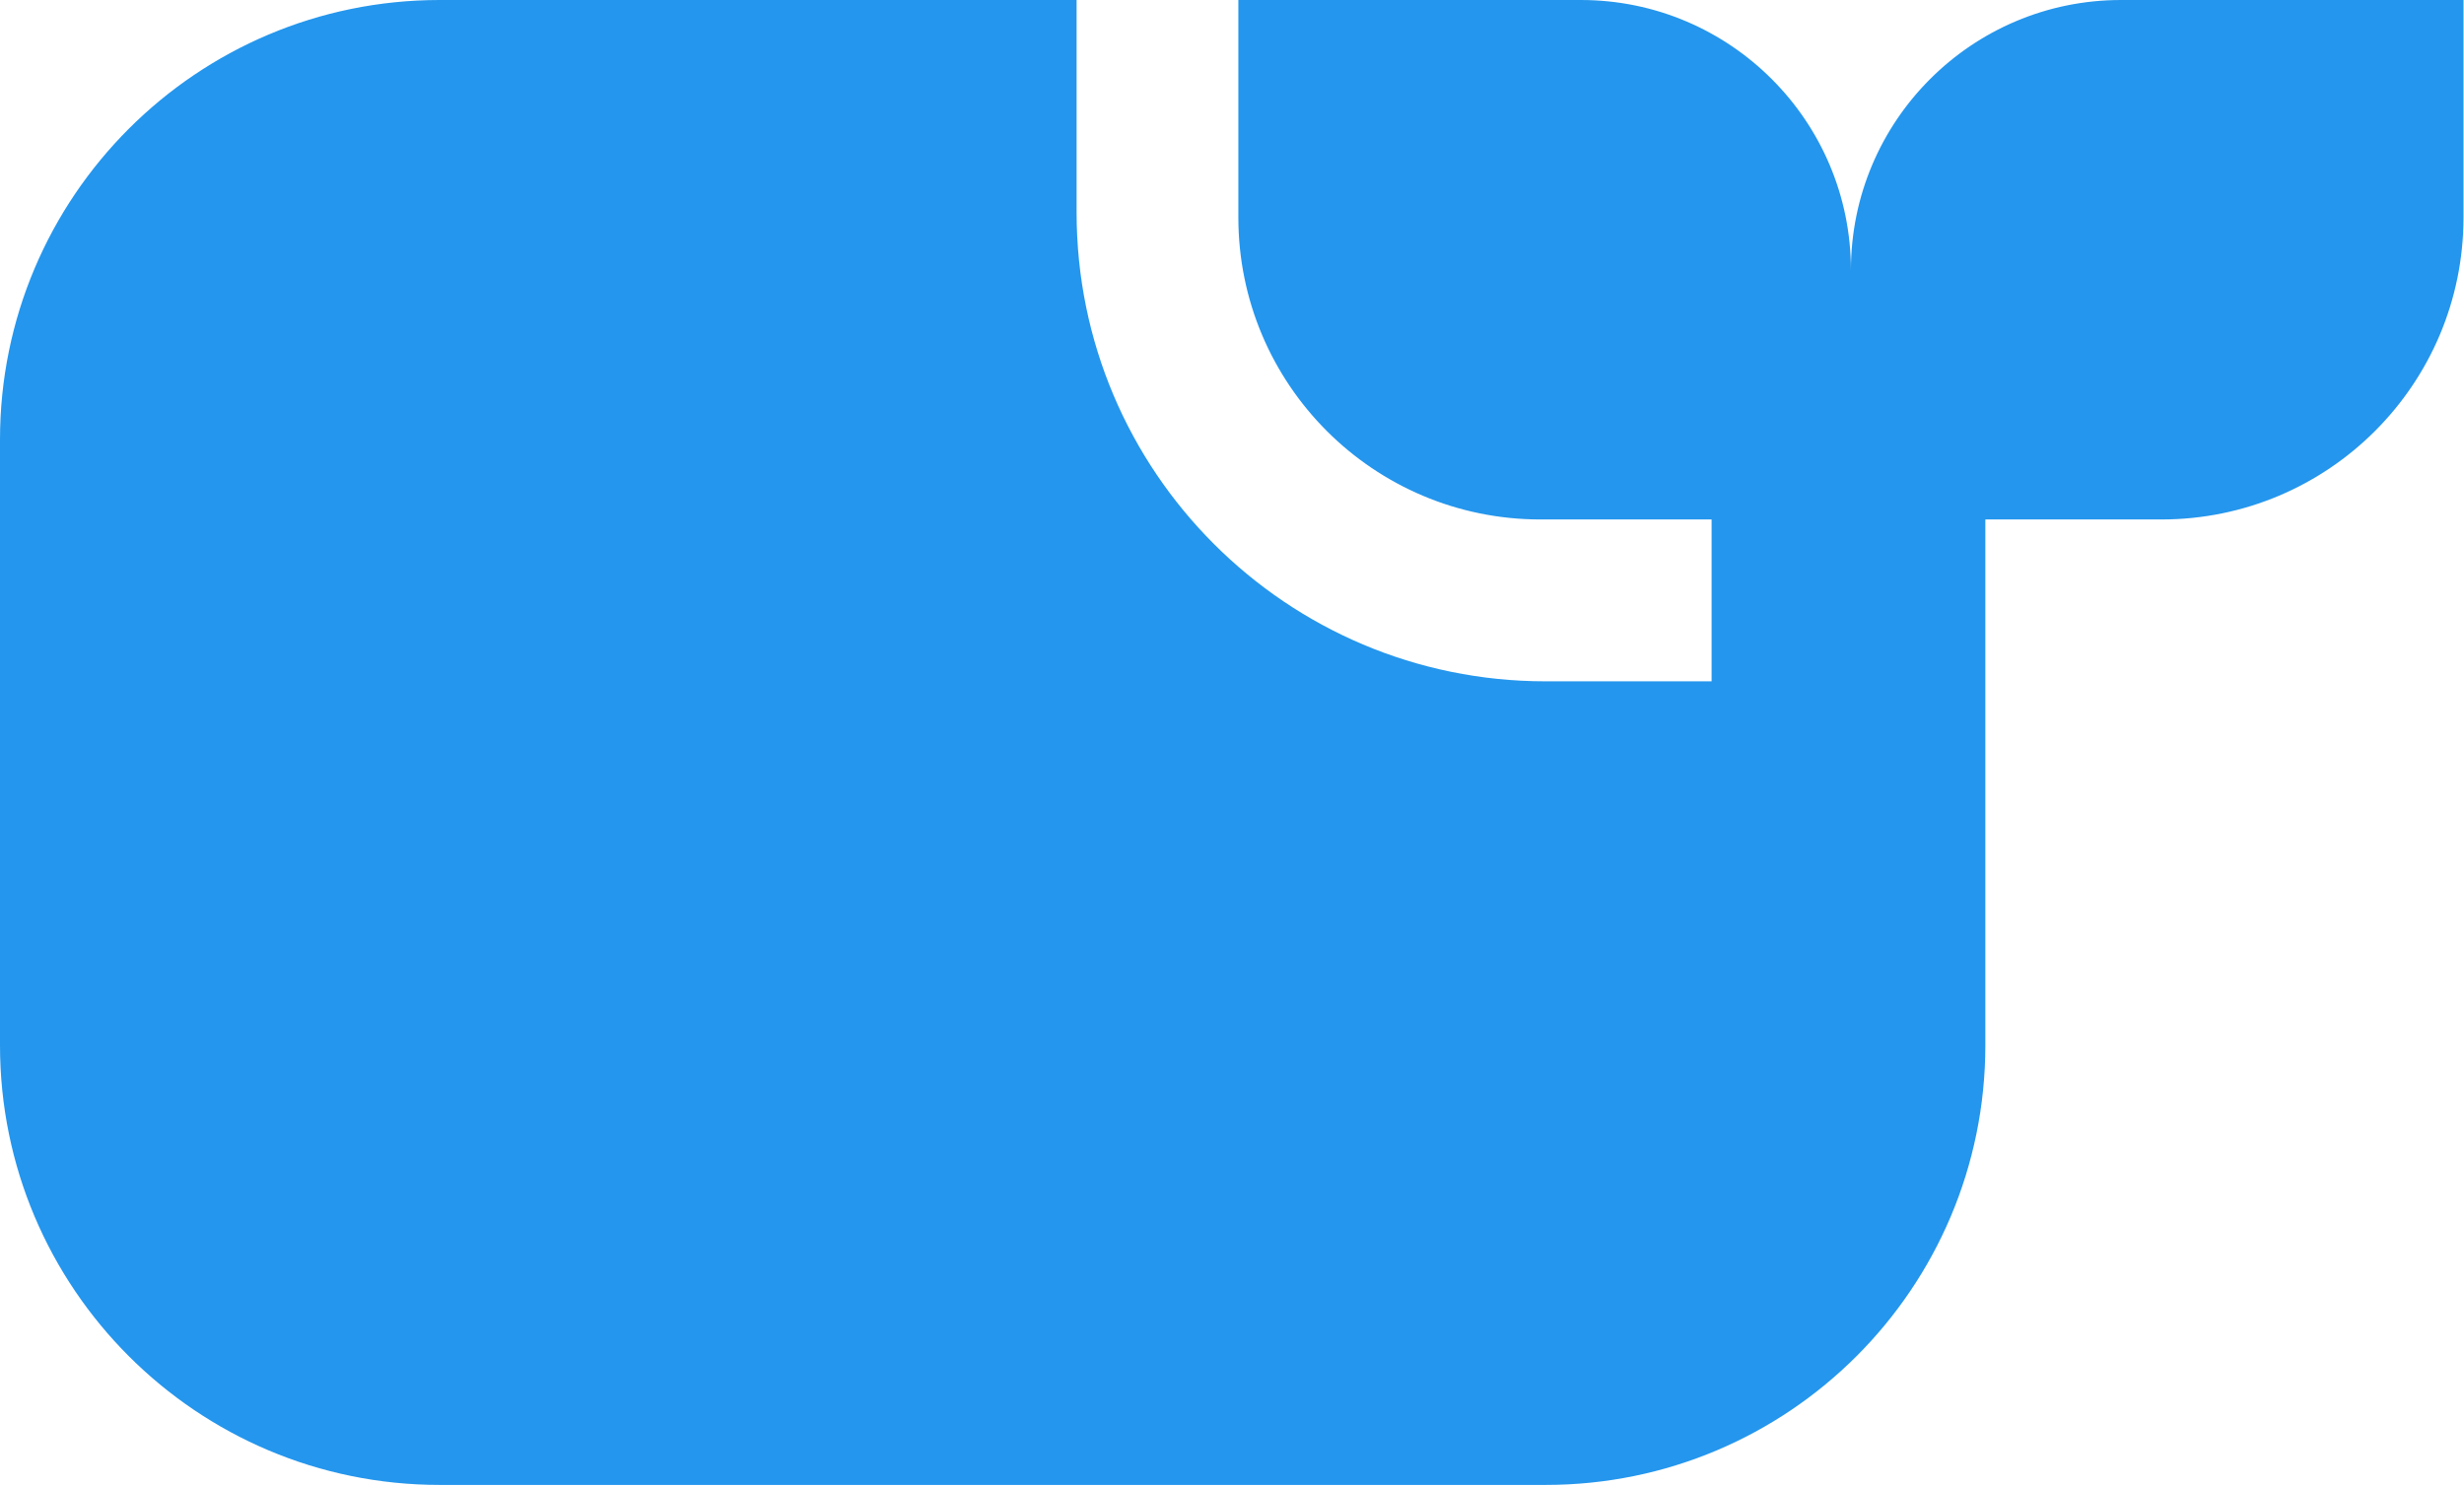
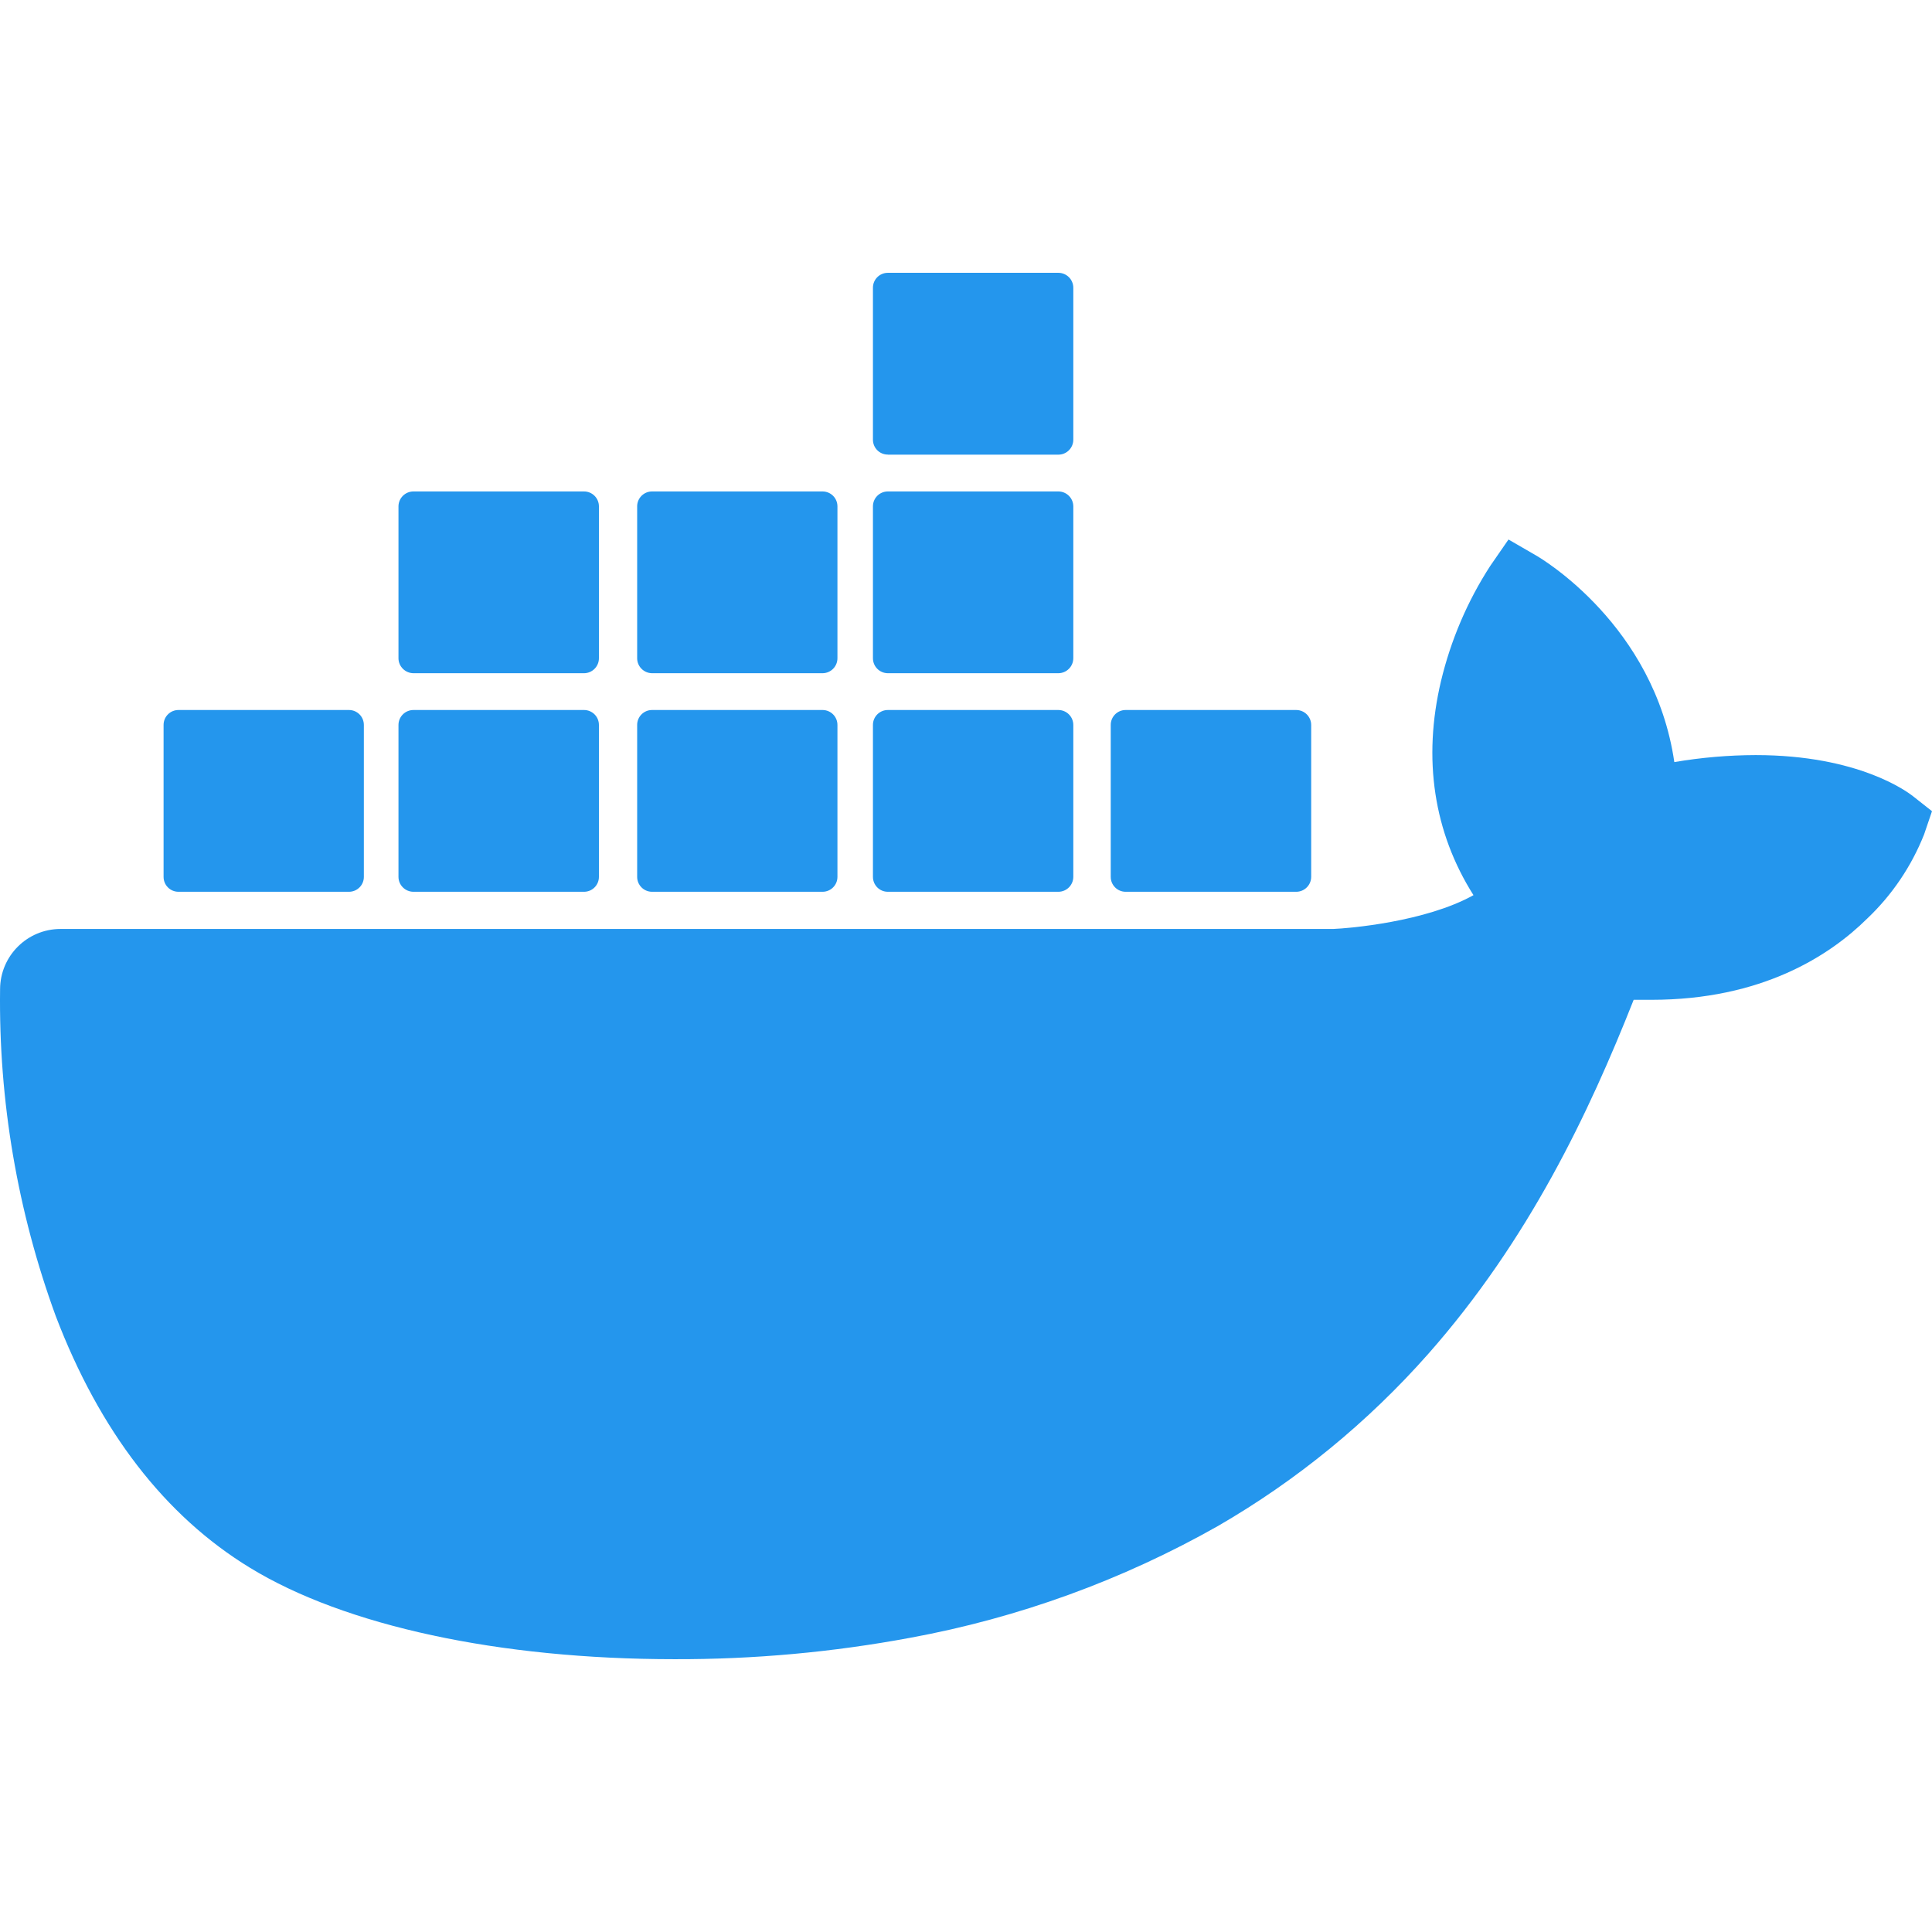
- <svg xmlns="http://www.w3.org/2000/svg" viewBox="0 0 1252 755" role="img" aria-label="Docker">
-   <path fill="#2496ed" d="M1077.76,0c-75.81,0-137.27,61.46-137.27,137.27C940.48,61.46,879.02,0,803.21,0h-173.98v110.51c0,84.77,68.72,153.49,153.49,153.49h86.97v82.26h-84.37c-131.59,0-238.28-106.66-238.28-238.25V0H223.46C100.04,0,0,100.03,0,223.43v307.8c0,123.4,100.04,223.43,223.46,223.43h561.87c123.42,0,223.46-100.03,223.46-223.43v-267.23h89.46c84.77,0,153.49-68.72,153.49-153.49V0h-173.98Z" />
+ <svg xmlns="http://www.w3.org/2000/svg" viewBox="0 0 24 24" role="img" aria-label="Docker">
+   <path fill="#2496ed" d="M13.983 11.078h2.119a.186.186 0 00.186-.185V9.006a.186.186 0 00-.186-.186h-2.119a.185.185 0 00-.185.185v1.888c0 .102.083.185.185.185m-2.954-5.43h2.118a.186.186 0 00.186-.186V3.574a.186.186 0 00-.186-.185h-2.118a.185.185 0 00-.185.185v1.888c0 .102.082.185.185.185m0 2.716h2.118a.187.187 0 00.186-.186V6.29a.186.186 0 00-.186-.185h-2.118a.185.185 0 00-.185.185v1.887c0 .102.082.185.185.186m-2.93 0h2.12a.186.186 0 00.184-.186V6.29a.185.185 0 00-.185-.185H8.1a.185.185 0 00-.185.185v1.887c0 .102.083.185.185.186m-2.964 0h2.119a.186.186 0 00.185-.186V6.29a.185.185 0 00-.185-.185H5.136a.186.186 0 00-.186.185v1.887c0 .102.084.185.186.186m5.893 2.715h2.118a.186.186 0 00.186-.185V9.006a.186.186 0 00-.186-.186h-2.118a.185.185 0 00-.185.185v1.888c0 .102.082.185.185.185m-2.93 0h2.12a.185.185 0 00.184-.185V9.006a.185.185 0 00-.184-.186h-2.12a.185.185 0 00-.184.185v1.888c0 .102.083.185.185.185m-2.964 0h2.119a.185.185 0 00.185-.185V9.006a.185.185 0 00-.184-.186h-2.12a.186.186 0 00-.186.186v1.887c0 .102.084.185.186.185m-2.92 0h2.12a.185.185 0 00.184-.185V9.006a.185.185 0 00-.184-.186h-2.12a.185.185 0 00-.184.185v1.888c0 .102.082.185.185.185M23.763 9.89c-.065-.051-.672-.51-1.954-.51-.338.001-.676.03-1.01.087-.248-1.7-1.653-2.53-1.716-2.566l-.344-.199-.226.327c-.284.438-.49.922-.612 1.43-.23.97-.09 1.882.403 2.661-.595.332-1.55.413-1.744.42H.751a.751.751 0 00-.75.748 11.376 11.376 0 00.692 4.062c.545 1.428 1.355 2.48 2.41 3.124 1.18.723 3.1 1.137 5.275 1.137.983.003 1.963-.086 2.93-.266a12.248 12.248 0 003.823-1.389c.98-.567 1.86-1.288 2.61-2.136 1.252-1.418 1.998-2.997 2.553-4.4h.221c1.372 0 2.215-.549 2.68-1.009.309-.293.55-.65.707-1.046l.098-.288Z" />
</svg>
